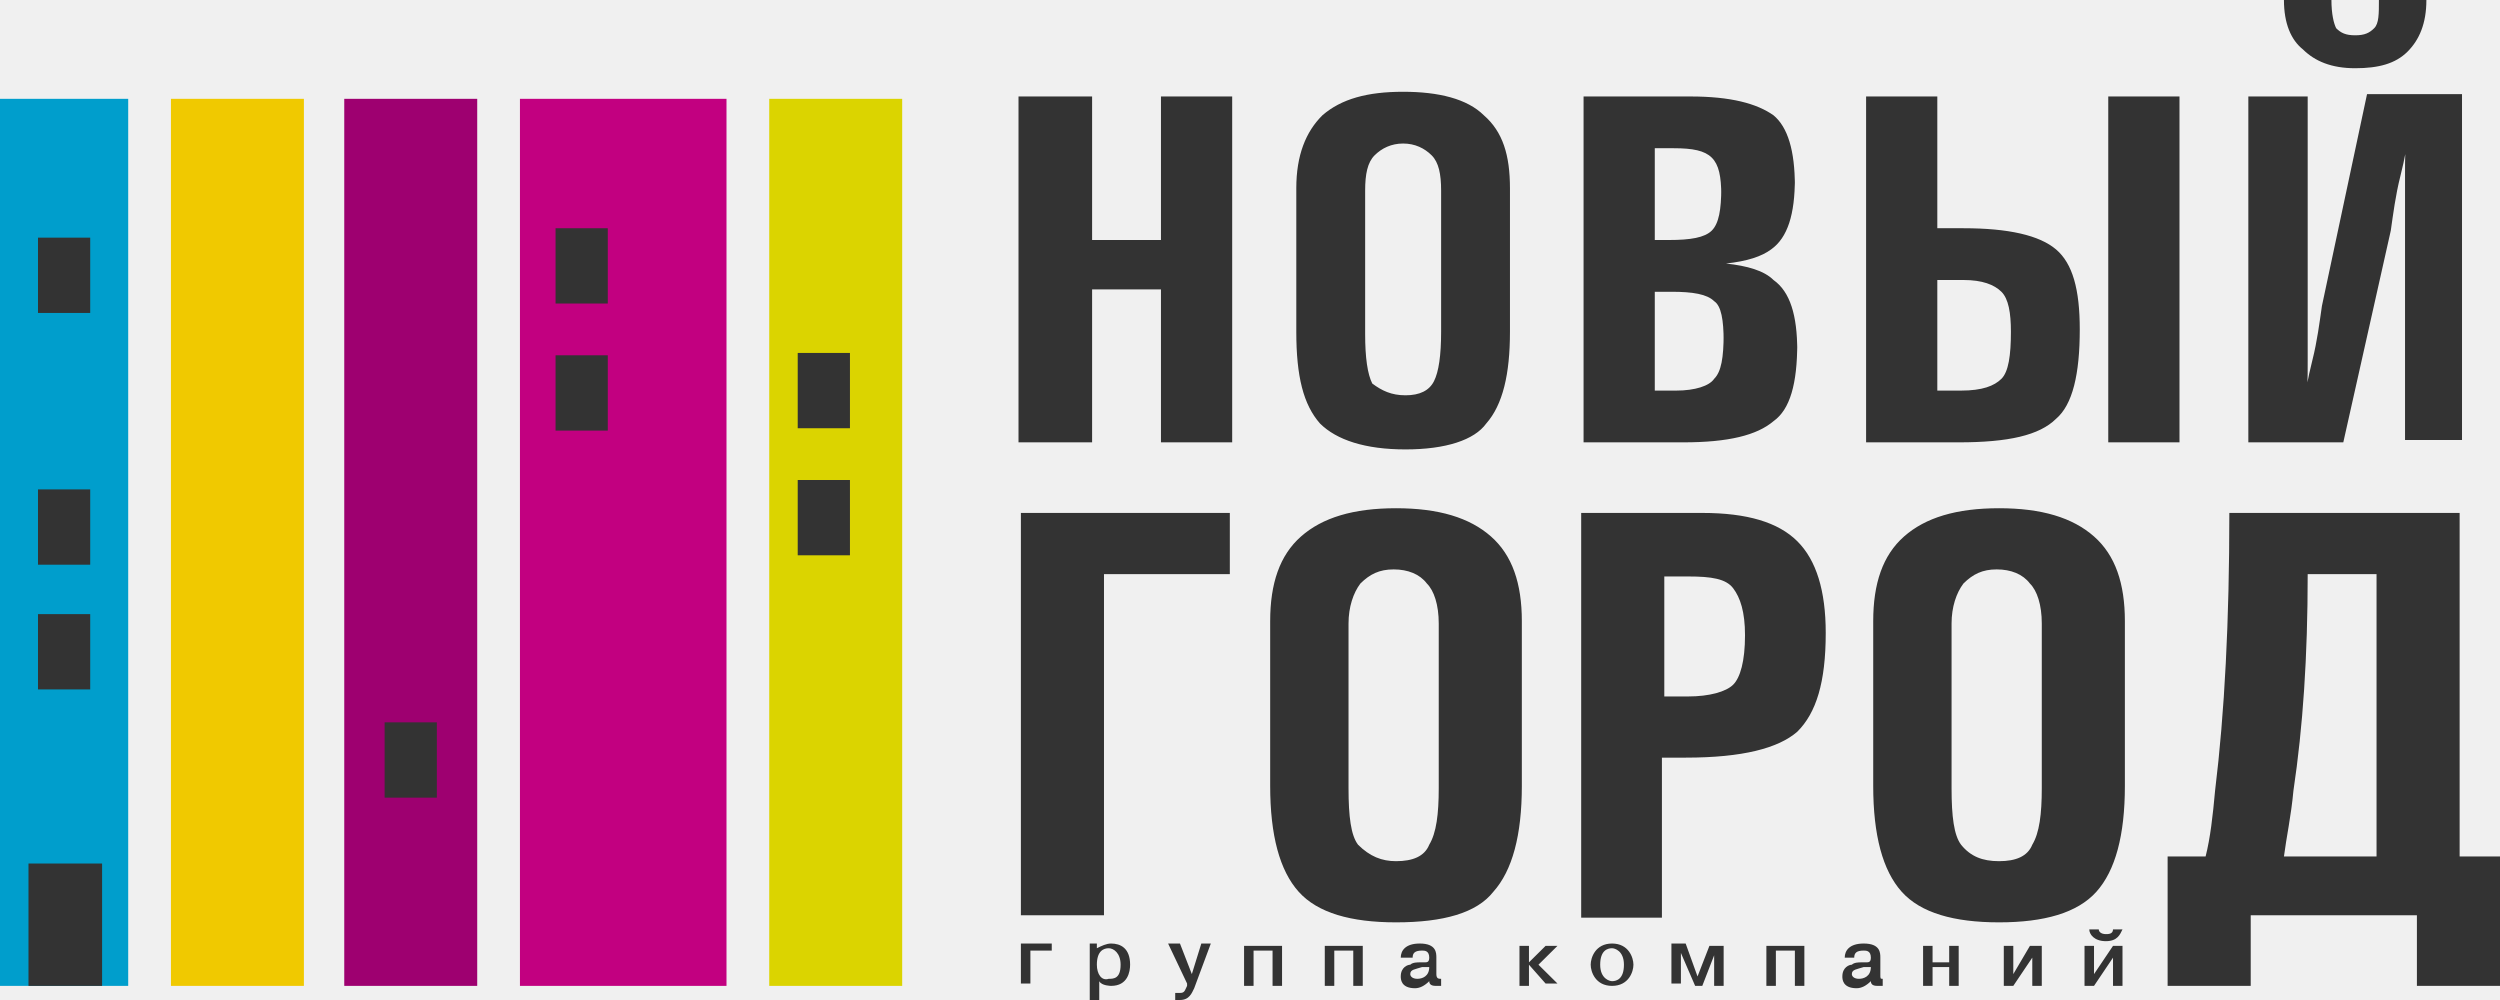
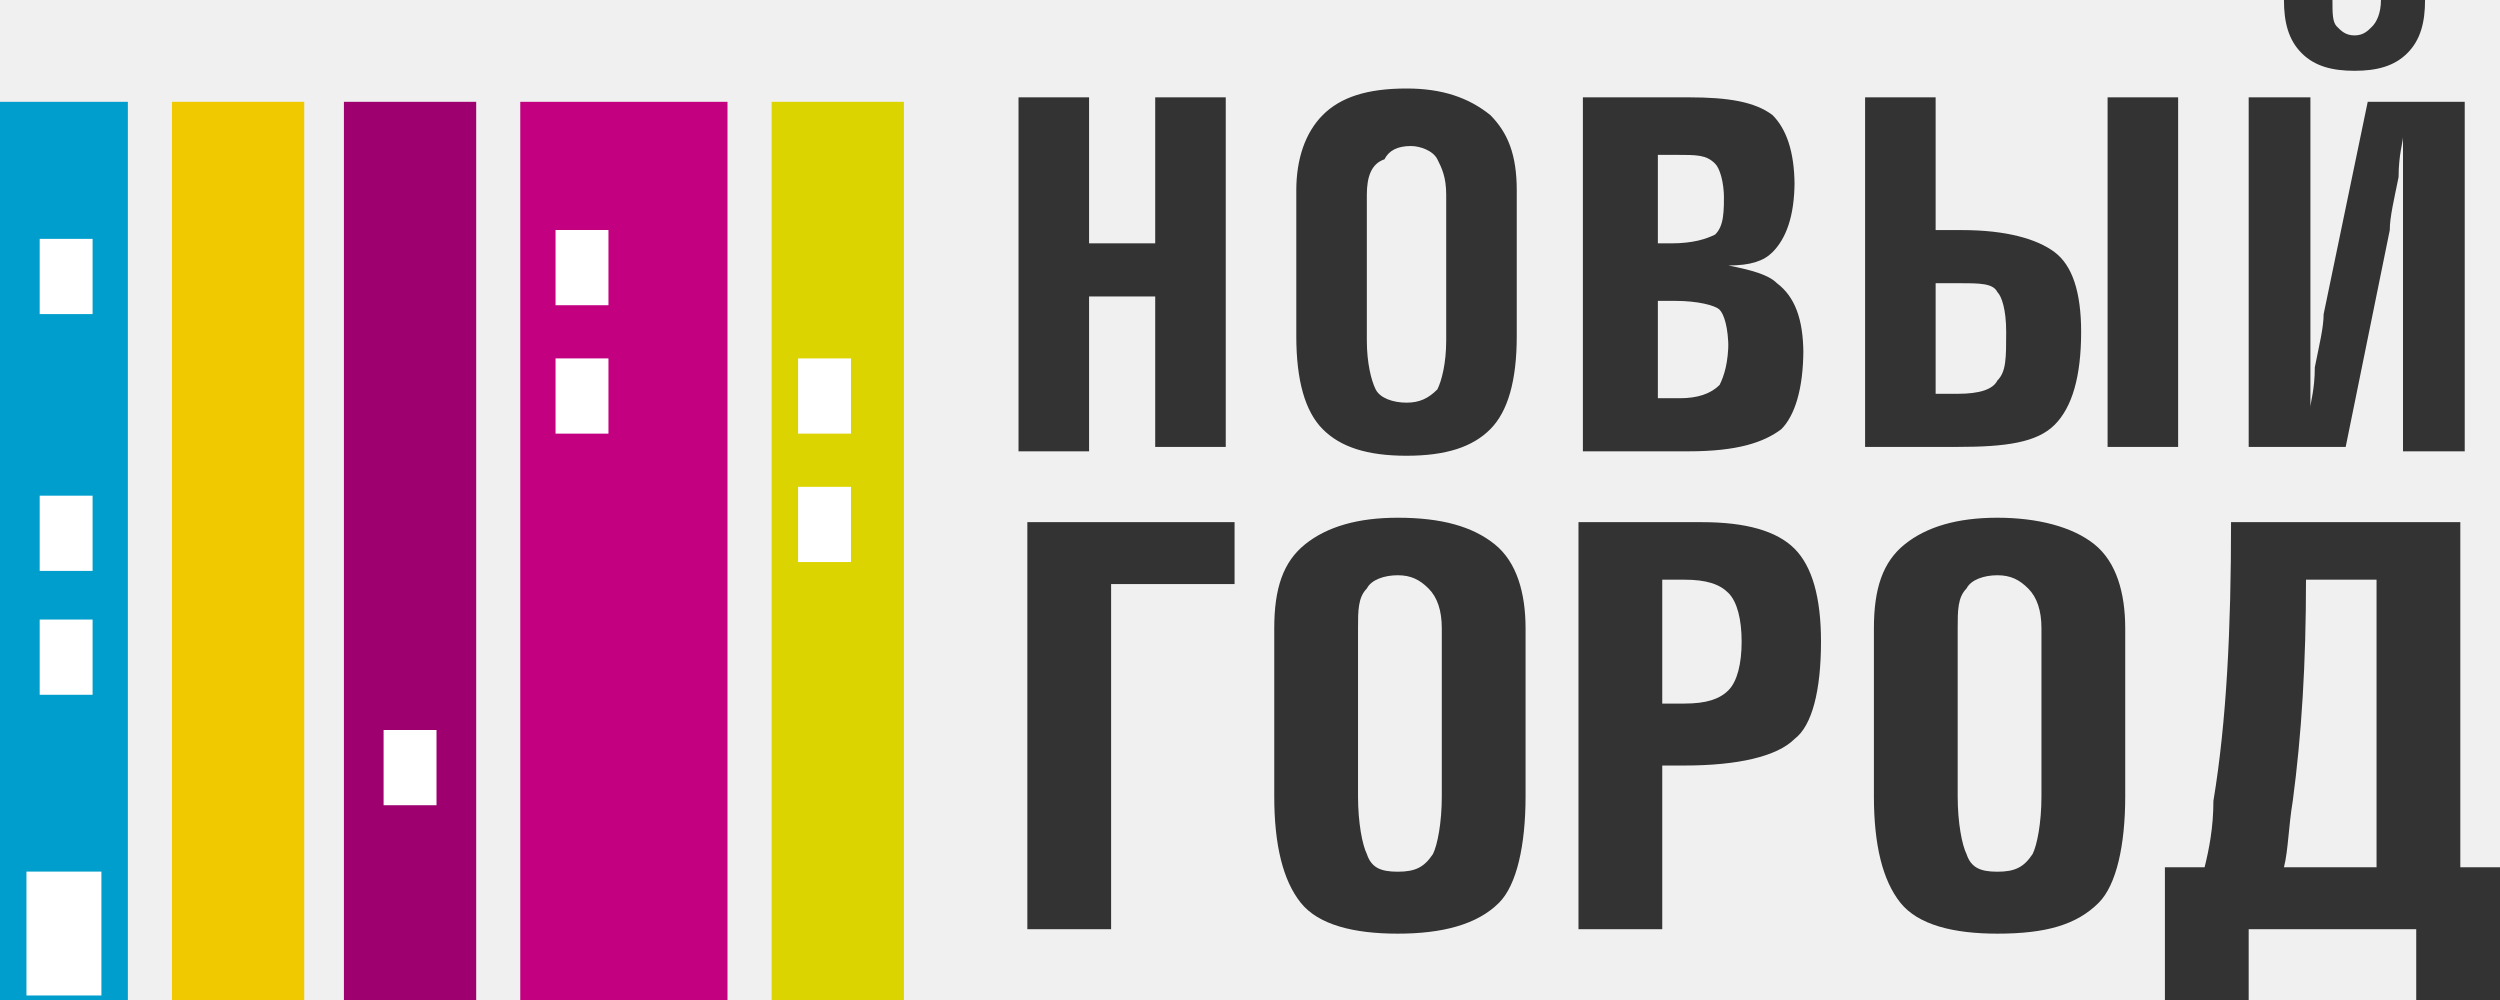
- <svg xmlns="http://www.w3.org/2000/svg" xmlns:xlink="http://www.w3.org/1999/xlink" width="185" height="74" viewBox="0 0 185 74" version="1.1">
-   <g id="Canvas" transform="translate(-79 -66)">
-     <g id="logo">
+ <svg xmlns="http://www.w3.org/2000/svg" xmlns:xlink="http://www.w3.org/1999/xlink" width="110" height="44" viewBox="0 0 110 44" version="1.1">
+   <g id="Canvas" transform="translate(-79 -1276)">
+     <g id="logo-small">
      <g id="Vector">
-         <use xlink:href="#path0_fill" transform="translate(154.546 103.609)" fill="#333" />
+         <use xlink:href="#path0_fill" transform="translate(124.203 1298.78)" fill="#333333" />
      </g>
      <g id="Vector">
-         <use xlink:href="#path1_fill" transform="translate(154.546 134.776)" fill="#333" />
-       </g>
-       <g id="Vector">
-         <use xlink:href="#path2_fill" transform="translate(154.37 66)" fill="#333" />
+         <use xlink:href="#path1_fill" transform="translate(123.815 1276)" fill="#333333" />
      </g>
      <g id="image">
        <g id="Vector">
-           <use xlink:href="#path3_fill" transform="translate(79 73.313)" fill="#009ECC" />
+           <use xlink:href="#path2_fill" transform="translate(79 1280.48)" fill="#009ECC" />
        </g>
        <g id="Vector">
-           <use xlink:href="#path4_fill" transform="translate(91.6496 73.313)" fill="#F0C900" />
+           <use xlink:href="#path3_fill" transform="translate(86.5661 1280.48)" fill="#F0C900" />
        </g>
        <g id="Vector">
-           <use xlink:href="#path4_fill" transform="translate(104.475 73.313)" fill="#9E0070" />
+           <use xlink:href="#path4_fill" transform="translate(94.1323 1280.48)" fill="#9E0070" />
        </g>
        <g id="Vector">
-           <use xlink:href="#path5_fill" transform="translate(117.476 73.313)" fill="#C20080" />
+           <use xlink:href="#path5_fill" transform="translate(101.892 1280.48)" fill="#C20080" />
        </g>
        <g id="Vector">
-           <use xlink:href="#path6_fill" transform="translate(135.923 73.313)" fill="#DBD400" />
+           <use xlink:href="#path3_fill" transform="translate(112.951 1280.48)" fill="#DBD400" />
        </g>
        <g id="Vector">
-           <use xlink:href="#path7_fill" transform="translate(81.811 83.5859)" fill="#333" />
+           <use xlink:href="#path6_fill" transform="translate(80.746 1286.51)" fill="#FFFFFF" />
        </g>
        <g id="Vector">
-           <use xlink:href="#path8_fill" transform="translate(81.811 102.216)" fill="#333" />
+           <use xlink:href="#path7_fill" transform="translate(80.746 1297.81)" fill="#FFFFFF" />
        </g>
        <g id="Vector">
-           <use xlink:href="#path9_fill" transform="translate(81.811 111.445)" fill="#333" />
+           <use xlink:href="#path8_fill" transform="translate(80.746 1303.26)" fill="#FFFFFF" />
        </g>
        <g id="Vector">
-           <use xlink:href="#path10_fill" transform="translate(120.111 82.8894)" fill="#333" />
+           <use xlink:href="#path9_fill" transform="translate(103.444 1286.12)" fill="#FFFFFF" />
        </g>
        <g id="Vector">
-           <use xlink:href="#path11_fill" transform="translate(138.031 92.1176)" fill="#333" />
+           <use xlink:href="#path10_fill" transform="translate(114.115 1291.77)" fill="#FFFFFF" />
        </g>
        <g id="Vector">
-           <use xlink:href="#path12_fill" transform="translate(120.111 92.2918)" fill="#333" />
+           <use xlink:href="#path11_fill" transform="translate(103.444 1291.77)" fill="#FFFFFF" />
        </g>
        <g id="Vector">
-           <use xlink:href="#path13_fill" transform="translate(138.031 101.52)" fill="#333" />
+           <use xlink:href="#path12_fill" transform="translate(114.115 1297.42)" fill="#FFFFFF" />
        </g>
        <g id="Vector">
-           <use xlink:href="#path14_fill" transform="translate(81.1083 129.901)" fill="#333" />
+           <use xlink:href="#path13_fill" transform="translate(80.164 1314.35)" fill="#FFFFFF" />
        </g>
        <g id="Vector">
-           <use xlink:href="#path15_fill" transform="translate(107.462 119.454)" fill="#333" />
+           <use xlink:href="#path14_fill" transform="translate(95.8783 1308.12)" fill="#FFFFFF" />
        </g>
      </g>
    </g>
  </g>
  <defs>
-     <path id="path0_fill" d="M 100.318 4.875L 95.223 4.875C 95.223 10.969 94.872 16.193 94.169 20.894C 93.993 22.809 93.642 24.377 93.466 25.769L 100.318 25.769L 100.318 4.875ZM 89.425 0.348L 106.467 0.348L 106.467 25.769L 109.454 25.769L 109.454 35.346L 103.305 35.346L 103.305 30.122L 91.007 30.122L 91.007 35.346L 84.858 35.346L 84.858 25.769L 87.669 25.769C 88.02 24.377 88.196 22.809 88.371 20.894C 89.074 15.148 89.425 8.358 89.425 0.348ZM 72.384 26.118C 73.614 26.118 74.492 25.769 74.843 24.899C 75.37 24.028 75.546 22.635 75.546 20.72L 75.546 8.532C 75.546 7.139 75.195 6.094 74.668 5.572C 74.141 4.875 73.262 4.527 72.208 4.527C 71.154 4.527 70.451 4.875 69.748 5.572C 69.221 6.268 68.87 7.313 68.87 8.532L 68.87 20.72C 68.87 22.809 69.046 24.202 69.573 24.899C 70.275 25.769 71.154 26.118 72.384 26.118ZM 72.384 30.645C 69.046 30.645 66.586 29.948 65.18 28.381C 63.775 26.814 63.072 24.202 63.072 20.546L 63.072 8.358C 63.072 5.572 63.775 3.482 65.356 2.089C 66.937 0.696 69.221 6.64206e-07 72.384 6.64206e-07C 75.546 6.64206e-07 77.83 0.696 79.411 2.089C 80.992 3.482 81.695 5.572 81.695 8.358L 81.695 20.546C 81.695 24.202 80.992 26.814 79.587 28.381C 78.181 29.948 75.722 30.645 72.384 30.645ZM 47.612 13.929L 49.368 13.929C 50.95 13.929 52.179 13.581 52.707 13.059C 53.234 12.537 53.585 11.318 53.585 9.402C 53.585 7.661 53.234 6.616 52.707 5.92C 52.179 5.224 51.125 5.049 49.368 5.049L 47.612 5.049L 47.612 13.929ZM 41.462 30.122L 41.462 0.348L 44.449 0.348L 50.423 0.348C 53.761 0.348 56.045 1.045 57.45 2.438C 58.856 3.831 59.558 6.094 59.558 9.228C 59.558 12.885 58.856 15.148 57.45 16.541C 56.045 17.76 53.409 18.456 49.193 18.456L 47.436 18.456L 47.436 30.297L 44.449 30.297L 41.462 30.297L 41.462 30.122ZM 27.759 26.118C 28.989 26.118 29.867 25.769 30.218 24.899C 30.745 24.028 30.921 22.635 30.921 20.72L 30.921 8.532C 30.921 7.139 30.57 6.094 30.043 5.572C 29.516 4.875 28.637 4.527 27.583 4.527C 26.529 4.527 25.826 4.875 25.123 5.572C 24.596 6.268 24.245 7.313 24.245 8.532L 24.245 20.72C 24.245 22.809 24.421 24.202 24.948 24.899C 25.826 25.769 26.705 26.118 27.759 26.118ZM 27.759 30.645C 24.421 30.645 21.961 29.948 20.556 28.381C 19.15 26.814 18.447 24.202 18.447 20.546L 18.447 8.358C 18.447 5.572 19.15 3.482 20.731 2.089C 22.312 0.696 24.596 6.64206e-07 27.759 6.64206e-07C 30.921 6.64206e-07 33.205 0.696 34.786 2.089C 36.367 3.482 37.07 5.572 37.07 8.358L 37.07 20.546C 37.07 24.202 36.367 26.814 34.962 28.381C 33.732 29.948 31.273 30.645 27.759 30.645ZM 6.149 30.122L 3.162 30.122L 0 30.122L 0 0.348L 15.461 0.348L 15.461 2.612L 15.461 4.875L 6.149 4.875L 6.149 30.122Z" />
-     <path id="path1_fill" d="M 79.06 0C 79.06 0.348 79.411 0.871 80.29 0.871C 81.168 0.871 81.344 0.348 81.519 0L 80.817 0C 80.817 0.348 80.465 0.348 80.29 0.348C 79.938 0.348 79.763 0.174 79.763 0L 79.06 0ZM 79.411 3.308L 79.411 1.219L 78.709 1.219L 78.709 4.179L 79.411 4.179L 80.817 2.089L 80.817 4.179L 81.519 4.179L 81.519 1.219L 80.817 1.219L 79.411 3.308ZM 73.438 3.308L 73.438 1.219L 72.735 1.219L 72.735 4.179L 73.438 4.179L 74.843 2.089L 74.843 4.179L 75.546 4.179L 75.546 1.219L 74.668 1.219L 73.438 3.308ZM 67.464 2.786L 68.694 2.786L 68.694 4.179L 69.397 4.179L 69.397 1.219L 68.694 1.219L 68.694 2.438L 67.464 2.438L 67.464 1.219L 66.762 1.219L 66.762 4.179L 67.464 4.179L 67.464 2.786ZM 62.897 2.786C 62.897 3.482 62.369 3.656 62.018 3.656C 61.667 3.656 61.491 3.482 61.491 3.308C 61.491 2.96 61.842 2.96 62.369 2.786C 62.721 2.786 62.897 2.786 62.897 2.786ZM 61.667 2.089C 61.667 1.741 61.842 1.567 62.369 1.567C 62.545 1.567 62.897 1.567 62.897 2.089C 62.897 2.438 62.721 2.438 62.545 2.438C 62.369 2.438 62.369 2.438 62.194 2.438C 62.018 2.438 61.667 2.438 61.491 2.612C 61.315 2.612 60.788 2.786 60.788 3.482C 60.788 3.656 60.788 4.353 61.842 4.353C 62.194 4.353 62.545 4.179 62.897 3.831C 62.897 4.179 63.248 4.179 63.423 4.179C 63.423 4.179 63.599 4.179 63.775 4.179L 63.775 3.656C 63.599 3.656 63.599 3.656 63.599 3.308L 63.599 2.089C 63.599 1.741 63.599 1.045 62.369 1.045C 61.315 1.045 60.964 1.567 60.964 2.089L 61.667 2.089ZM 55.869 1.567L 57.275 1.567L 57.275 4.179L 57.977 4.179L 57.977 1.219L 55.166 1.219L 55.166 4.179L 55.869 4.179L 55.869 1.567ZM 49.895 4.179L 50.423 4.179L 51.301 1.915L 51.301 2.089L 51.301 4.179L 52.004 4.179L 52.004 1.219L 50.95 1.219L 50.071 3.482L 49.193 1.045L 48.139 1.045L 48.139 4.005L 48.841 4.005L 48.841 1.915L 48.841 1.741L 49.895 4.179ZM 42.868 2.612C 42.868 1.567 43.395 1.393 43.746 1.393C 43.922 1.393 44.625 1.567 44.625 2.612C 44.625 3.656 44.098 3.831 43.746 3.831C 43.571 3.831 42.868 3.656 42.868 2.612ZM 42.165 2.612C 42.165 3.134 42.517 4.179 43.746 4.179C 44.976 4.179 45.328 3.134 45.328 2.612C 45.328 2.089 44.976 1.045 43.746 1.045C 42.517 1.045 42.165 2.089 42.165 2.612ZM 37.597 2.438L 37.597 1.219L 36.895 1.219L 36.895 4.179L 37.597 4.179L 37.597 2.612L 38.827 4.005L 39.706 4.005L 38.3 2.612L 39.706 1.219L 38.827 1.219L 37.597 2.438ZM 30.218 2.786C 30.218 3.482 29.691 3.656 29.34 3.656C 28.989 3.656 28.813 3.482 28.813 3.308C 28.813 2.96 29.164 2.96 29.691 2.786C 30.043 2.786 30.218 2.786 30.218 2.786ZM 28.989 2.089C 28.989 1.741 29.164 1.567 29.691 1.567C 29.867 1.567 30.218 1.567 30.218 2.089C 30.218 2.438 30.043 2.438 29.867 2.438C 29.691 2.438 29.691 2.438 29.516 2.438C 29.34 2.438 28.989 2.438 28.813 2.612C 28.637 2.612 28.11 2.786 28.11 3.482C 28.11 3.656 28.11 4.353 29.164 4.353C 29.516 4.353 29.867 4.179 30.218 3.831C 30.218 4.179 30.57 4.179 30.745 4.179C 30.745 4.179 30.921 4.179 31.097 4.179L 31.097 3.656C 30.921 3.656 30.745 3.656 30.745 3.308L 30.745 2.089C 30.745 1.741 30.745 1.045 29.516 1.045C 28.462 1.045 28.11 1.567 28.11 2.089L 28.989 2.089ZM 23.191 1.567L 24.596 1.567L 24.596 4.179L 25.299 4.179L 25.299 1.219L 22.488 1.219L 22.488 4.179L 23.191 4.179L 23.191 1.567ZM 17.218 1.567L 18.623 1.567L 18.623 4.179L 19.326 4.179L 19.326 1.219L 16.515 1.219L 16.515 4.179L 17.218 4.179L 17.218 1.567ZM 11.244 5.224C 11.42 5.224 11.595 5.224 11.771 5.224C 12.474 5.224 12.65 4.701 12.825 4.353L 14.055 1.045L 13.352 1.045L 12.65 3.308L 11.771 1.045L 10.893 1.045L 12.298 4.005L 12.298 4.179C 12.123 4.527 12.123 4.701 11.771 4.701C 11.595 4.701 11.595 4.701 11.42 4.701L 11.42 5.224L 11.244 5.224ZM 5.622 2.612C 5.622 1.567 6.149 1.393 6.5 1.393C 6.852 1.393 7.379 1.741 7.379 2.612C 7.379 3.656 6.852 3.656 6.5 3.656C 5.973 3.831 5.622 3.308 5.622 2.612ZM 5.095 1.045L 5.095 5.224L 5.798 5.224L 5.798 3.831C 5.973 4.179 6.676 4.179 6.676 4.179C 7.906 4.179 8.082 3.134 8.082 2.612C 8.082 1.393 7.379 1.045 6.676 1.045C 6.325 1.045 5.973 1.219 5.622 1.393L 5.622 1.045L 5.095 1.045ZM 0.703 1.567L 2.284 1.567L 2.284 1.045L 0 1.045L 0 4.005L 0.703 4.005L 0.703 1.567Z" />
-     <path id="path2_fill" d="M 98.913 5.049C 97.156 5.049 95.926 4.527 95.047 3.656C 94.169 2.96 93.642 1.741 93.642 0L 97.156 0C 97.156 1.045 97.331 1.741 97.507 2.089C 97.859 2.438 98.21 2.612 98.913 2.612C 99.615 2.612 99.967 2.438 100.318 2.089C 100.67 1.741 100.67 1.045 100.67 0L 104.183 0C 104.183 1.741 103.656 2.96 102.778 3.831C 101.899 4.701 100.67 5.049 98.913 5.049ZM 98.034 32.734L 94.52 32.734L 91.007 32.734L 91.007 7.139L 93.291 7.139L 95.399 7.139L 95.399 22.635C 95.399 23.854 95.399 25.247 95.399 26.64C 95.399 28.207 95.399 29.078 95.223 29.426C 95.223 29.078 95.399 28.033 95.75 26.64C 96.102 25.247 96.277 23.854 96.453 22.635L 99.791 6.965L 103.305 6.965L 106.819 6.965L 106.819 32.56L 104.71 32.56L 102.602 32.56L 102.602 17.238C 102.602 16.019 102.602 14.626 102.602 13.059C 102.602 11.492 102.602 10.621 102.778 10.273C 102.778 10.621 102.602 11.666 102.251 13.059C 101.899 14.452 101.724 15.845 101.548 17.064L 98.034 32.734ZM 80.641 32.734L 80.641 7.139L 83.276 7.139L 85.912 7.139L 85.912 32.734L 83.276 32.734L 80.641 32.734ZM 67.991 20.72L 67.991 28.904L 69.748 28.904C 71.329 28.904 72.208 28.555 72.735 28.033C 73.262 27.511 73.438 26.292 73.438 24.551C 73.438 23.158 73.262 22.113 72.735 21.591C 72.208 21.068 71.329 20.72 69.924 20.72L 67.991 20.72ZM 62.721 32.734L 62.721 7.139L 65.356 7.139L 67.991 7.139L 67.991 16.889L 69.924 16.889C 73.262 16.889 75.546 17.412 76.776 18.456C 78.006 19.501 78.533 21.416 78.533 24.377C 78.533 27.685 78.006 29.948 76.776 30.993C 75.546 32.212 73.262 32.734 69.573 32.734L 65.356 32.734L 62.721 32.734ZM 47.084 21.591L 47.084 28.904L 48.666 28.904C 50.071 28.904 51.125 28.555 51.477 28.033C 52.004 27.511 52.179 26.466 52.179 24.725L 52.179 25.247C 52.179 23.68 52.004 22.635 51.477 22.287C 50.95 21.765 49.895 21.591 48.314 21.591L 47.084 21.591ZM 47.084 10.969L 47.084 17.76L 48.139 17.76C 49.72 17.76 50.774 17.586 51.301 17.064C 51.828 16.541 52.004 15.496 52.004 13.929L 52.004 14.452C 52.004 13.059 51.828 12.188 51.301 11.666C 50.774 11.143 49.895 10.969 48.49 10.969L 47.084 10.969ZM 41.814 32.734L 41.814 7.139L 44.449 7.139L 49.72 7.139C 52.706 7.139 54.639 7.661 55.869 8.532C 56.923 9.402 57.45 11.143 57.45 13.755L 57.45 13.233C 57.45 15.845 56.923 17.586 55.693 18.456C 54.99 18.979 53.936 19.327 52.355 19.501C 53.936 19.675 55.166 20.023 55.869 20.72C 57.099 21.591 57.626 23.332 57.626 25.944L 57.626 25.421C 57.626 28.381 57.099 30.297 55.869 31.167C 54.639 32.212 52.531 32.734 49.193 32.734L 44.449 32.734L 41.814 32.734ZM 28.637 29.252C 29.691 29.252 30.394 28.904 30.745 28.207C 31.097 27.511 31.273 26.292 31.273 24.551L 31.273 14.104C 31.273 12.885 31.097 12.014 30.57 11.492C 30.043 10.969 29.34 10.621 28.462 10.621C 27.583 10.621 26.88 10.969 26.353 11.492C 25.826 12.014 25.651 12.885 25.651 14.104L 25.651 24.725C 25.651 26.466 25.826 27.685 26.178 28.381C 26.88 28.904 27.583 29.252 28.637 29.252ZM 28.637 33.257C 25.651 33.257 23.542 32.56 22.312 31.341C 21.083 29.948 20.556 27.859 20.556 24.551L 20.556 13.929C 20.556 11.492 21.258 9.751 22.488 8.532C 23.894 7.313 25.826 6.791 28.462 6.791C 31.097 6.791 33.205 7.313 34.435 8.532C 35.84 9.751 36.367 11.492 36.367 13.929L 36.367 24.551C 36.367 27.685 35.84 29.948 34.611 31.341C 33.732 32.56 31.624 33.257 28.637 33.257ZM 2.68079e-06 32.734L 2.68079e-06 7.139L 2.635 7.139L 5.446 7.139L 5.446 17.76L 10.541 17.76L 10.541 7.139L 13.177 7.139L 15.812 7.139L 15.812 32.734L 13.177 32.734L 10.541 32.734L 10.541 21.416L 5.446 21.416L 5.446 32.734L 2.811 32.734L 2.68079e-06 32.734Z" />
-     <path id="path3_fill" d="M 9.487 0L 0 0L 0 65.642L 9.487 65.642L 9.487 0Z" />
-     <path id="path4_fill" d="M 9.839 0L 0 0L 0 65.642L 9.839 65.642L 9.839 0Z" />
-     <path id="path5_fill" d="M 15.285 0L 0 0L 0 65.642L 15.285 65.642L 15.285 0Z" />
-     <path id="path6_fill" d="M 9.839 0L 2.68079e-06 0L 2.68079e-06 65.642L 9.839 65.642L 9.839 0Z" />
-     <path id="path7_fill" d="M 3.865 0L 0 0L 0 5.572L 3.865 5.572L 3.865 0Z" />
-     <path id="path8_fill" d="M 3.865 0L 0 0L 0 5.572L 3.865 5.572L 3.865 0Z" />
-     <path id="path9_fill" d="M 3.865 0L 0 0L 0 5.572L 3.865 5.572L 3.865 0Z" />
-     <path id="path10_fill" d="M 3.865 0L 0 0L 0 5.572L 3.865 5.572L 3.865 0Z" />
-     <path id="path11_fill" d="M 3.865 0L -2.68079e-06 0L -2.68079e-06 5.572L 3.865 5.572L 3.865 0Z" />
-     <path id="path12_fill" d="M 3.865 0L 0 0L 0 5.572L 3.865 5.572L 3.865 0Z" />
-     <path id="path13_fill" d="M 3.865 0L -2.68079e-06 0L -2.68079e-06 5.572L 3.865 5.572L 3.865 0Z" />
-     <path id="path14_fill" d="M 5.446 0L 0 0L 0 9.054L 5.446 9.054L 5.446 0Z" />
-     <path id="path15_fill" d="M 3.865 0L 0 0L 0 5.572L 3.865 5.572L 3.865 0Z" />
+     <path id="path0_fill" d="M 59.365 2.726L 56.261 2.726C 56.261 6.425 56.067 9.54 55.679 12.46C 55.485 13.628 55.485 14.602 55.291 15.38L 59.365 15.38L 59.365 2.726ZM 52.963 0.195L 63.051 0.195L 63.051 15.38L 64.797 15.38L 64.797 21.221L 61.111 21.221L 61.111 18.106L 53.739 18.106L 53.739 21.221L 50.053 21.221L 50.053 15.38L 51.799 15.38C 51.993 14.602 52.187 13.628 52.187 12.46C 52.769 8.956 52.963 4.867 52.963 0.195ZM 42.681 15.575C 43.457 15.575 43.845 15.38 44.233 14.796C 44.427 14.407 44.621 13.434 44.621 12.265L 44.621 4.867C 44.621 4.088 44.427 3.504 44.039 3.115C 43.651 2.726 43.263 2.531 42.681 2.531C 42.099 2.531 41.517 2.726 41.323 3.115C 40.935 3.504 40.935 4.088 40.935 4.867L 40.935 12.265C 40.935 13.434 41.129 14.407 41.323 14.796C 41.517 15.38 41.905 15.575 42.681 15.575ZM 42.681 18.301C 40.741 18.301 39.189 17.912 38.413 16.938C 37.637 15.965 37.249 14.407 37.249 12.265L 37.249 4.867C 37.249 3.115 37.637 1.947 38.607 1.168C 39.577 0.389 40.935 -3.71341e-07 42.681 -3.71341e-07C 44.427 -3.71341e-07 45.979 0.389 46.949 1.168C 47.919 1.947 48.307 3.31 48.307 4.867L 48.307 12.265C 48.307 14.407 47.919 16.159 47.143 16.938C 46.173 17.912 44.815 18.301 42.681 18.301ZM 27.936 8.177L 28.907 8.177C 29.877 8.177 30.459 7.982 30.847 7.593C 31.235 7.204 31.429 6.425 31.429 5.451C 31.429 4.478 31.235 3.699 30.847 3.31C 30.459 2.92 29.877 2.726 28.907 2.726L 27.936 2.726L 27.936 8.177ZM 24.25 18.106L 24.25 0.195L 25.997 0.195L 29.683 0.195C 31.623 0.195 32.981 0.584 33.757 1.363C 34.533 2.142 34.921 3.504 34.921 5.451C 34.921 7.593 34.533 9.15 33.757 9.734C 32.981 10.513 31.235 10.903 28.907 10.903L 27.936 10.903L 27.936 18.106L 26.191 18.106L 24.25 18.106ZM 16.296 15.575C 17.072 15.575 17.46 15.38 17.848 14.796C 18.042 14.407 18.236 13.434 18.236 12.265L 18.236 4.867C 18.236 4.088 18.042 3.504 17.654 3.115C 17.266 2.726 16.878 2.531 16.296 2.531C 15.714 2.531 15.132 2.726 14.938 3.115C 14.55 3.504 14.55 4.088 14.55 4.867L 14.55 12.265C 14.55 13.434 14.744 14.407 14.938 14.796C 15.132 15.38 15.52 15.575 16.296 15.575ZM 16.296 18.301C 14.356 18.301 12.804 17.912 12.028 16.938C 11.252 15.965 10.864 14.407 10.864 12.265L 10.864 4.867C 10.864 3.115 11.252 1.947 12.222 1.168C 13.192 0.389 14.55 -3.71341e-07 16.296 -3.71341e-07C 18.236 -3.71341e-07 19.594 0.389 20.564 1.168C 21.534 1.947 21.922 3.31 21.922 4.867L 21.922 12.265C 21.922 14.407 21.534 16.159 20.758 16.938C 19.788 17.912 18.236 18.301 16.296 18.301ZM 3.492 18.106L 1.746 18.106L -1.48013e-06 18.106L -1.48013e-06 0.195L 9.118 0.195L 9.118 1.558L 9.118 2.92L 3.686 2.92L 3.686 18.106L 3.492 18.106Z" />
+     <path id="path1_fill" d="M 58.783 3.115C 57.813 3.115 57.037 2.92 56.455 2.336C 55.873 1.752 55.679 0.973 55.679 4.32298e-16L 57.813 4.32298e-16C 57.813 0.584 57.813 0.973 58.007 1.168C 58.201 1.363 58.395 1.558 58.783 1.558C 59.171 1.558 59.365 1.363 59.559 1.168C 59.753 0.973 59.947 0.584 59.947 0L 61.887 0C 61.887 0.973 61.693 1.752 61.111 2.336C 60.529 2.92 59.753 3.115 58.783 3.115ZM 58.395 19.664L 56.261 19.664L 54.127 19.664L 54.127 4.283L 55.485 4.283L 56.843 4.283L 56.843 13.628C 56.843 14.407 56.843 15.186 56.843 16.159C 56.843 17.133 56.843 17.717 56.843 17.912C 56.843 17.717 57.037 17.133 57.037 16.159C 57.231 15.186 57.425 14.407 57.425 13.823L 59.365 4.478L 61.499 4.478L 63.633 4.478L 63.633 19.858L 62.275 19.858L 60.917 19.858L 60.917 10.319C 60.917 9.54 60.917 8.761 60.917 7.788C 60.917 6.814 60.917 6.23 60.917 6.035C 60.917 6.23 60.723 6.814 60.723 7.788C 60.529 8.761 60.335 9.54 60.335 10.124L 58.395 19.664ZM 47.919 19.664L 47.919 4.283L 49.471 4.283L 51.023 4.283L 51.023 19.664L 49.471 19.664L 47.919 19.664ZM 40.353 12.46L 40.353 17.327L 41.323 17.327C 42.293 17.327 42.875 17.133 43.069 16.743C 43.457 16.354 43.457 15.77 43.457 14.602C 43.457 13.628 43.263 13.044 43.069 12.85C 42.875 12.46 42.293 12.46 41.323 12.46L 40.353 12.46ZM 37.249 19.664L 37.249 4.283L 38.801 4.283L 40.353 4.283L 40.353 10.124L 41.517 10.124C 43.457 10.124 44.815 10.513 45.591 11.097C 46.367 11.681 46.755 12.85 46.755 14.602C 46.755 16.549 46.367 17.912 45.591 18.69C 44.815 19.469 43.457 19.664 41.323 19.664L 38.801 19.664L 37.249 19.664ZM 28.131 13.044L 28.131 17.522L 29.101 17.522C 29.877 17.522 30.459 17.327 30.847 16.938C 31.041 16.549 31.235 15.965 31.235 14.991L 31.235 15.38C 31.235 14.407 31.041 13.823 30.847 13.628C 30.653 13.434 29.877 13.239 28.907 13.239L 28.131 13.239L 28.131 13.044ZM 28.131 6.619L 28.131 10.708L 28.712 10.708C 29.683 10.708 30.265 10.513 30.653 10.319C 31.041 9.929 31.041 9.345 31.041 8.372L 31.041 8.761C 31.041 7.982 30.847 7.398 30.653 7.204C 30.265 6.814 29.877 6.814 28.907 6.814L 28.131 6.814L 28.131 6.619ZM 24.832 19.664L 24.832 4.283L 26.384 4.283L 29.488 4.283C 31.235 4.283 32.399 4.478 33.175 5.062C 33.757 5.646 34.145 6.619 34.145 8.177L 34.145 7.982C 34.145 9.54 33.757 10.513 33.175 11.097C 32.787 11.487 32.205 11.681 31.235 11.681C 32.205 11.876 32.981 12.071 33.369 12.46C 34.145 13.044 34.533 14.018 34.533 15.575L 34.533 15.38C 34.533 17.133 34.145 18.301 33.563 18.885C 32.787 19.469 31.623 19.858 29.488 19.858L 26.578 19.858L 24.832 19.858L 24.832 19.664ZM 17.072 17.717C 17.654 17.717 18.042 17.522 18.43 17.133C 18.624 16.743 18.818 15.965 18.818 14.991L 18.818 8.566C 18.818 7.788 18.624 7.398 18.43 7.009C 18.236 6.619 17.654 6.425 17.266 6.425C 16.684 6.425 16.296 6.619 16.102 7.009C 15.52 7.204 15.326 7.788 15.326 8.566L 15.326 14.991C 15.326 15.965 15.52 16.743 15.714 17.133C 15.908 17.522 16.49 17.717 17.072 17.717ZM 17.072 20.053C 15.326 20.053 14.162 19.664 13.386 18.885C 12.61 18.106 12.222 16.743 12.222 14.796L 12.222 8.372C 12.222 7.009 12.61 5.841 13.386 5.062C 14.162 4.283 15.326 3.894 17.072 3.894C 18.624 3.894 19.788 4.283 20.758 5.062C 21.534 5.841 21.922 6.814 21.922 8.372L 21.922 14.796C 21.922 16.743 21.534 18.106 20.758 18.885C 19.982 19.664 18.818 20.053 17.072 20.053ZM 7.40065e-07 19.664L 7.40065e-07 4.283L 1.552 4.283L 3.104 4.283L 3.104 10.708L 6.014 10.708L 6.014 4.283L 7.566 4.283L 9.118 4.283L 9.118 19.664L 7.566 19.664L 6.014 19.664L 6.014 13.044L 3.104 13.044L 3.104 19.858L 1.552 19.858L 7.40065e-07 19.858L 7.40065e-07 19.664Z" />
+     <path id="path2_fill" d="M 5.626 0L 0 0L 0 39.522L 5.626 39.522L 5.626 0Z" />
+     <path id="path3_fill" d="M 5.82 0L 0 0L 0 39.522L 5.82 39.522L 5.82 0Z" />
+     <path id="path4_fill" d="M 5.82 0L 0 0L 0 39.522L 5.82 39.522L 5.82 0Z" />
+     <path id="path5_fill" d="M 9.118 0L 0 0L 0 39.522L 9.118 39.522L 9.118 0Z" />
+     <path id="path6_fill" d="M 2.328 0L 0 0L 0 3.31L 2.328 3.31L 2.328 0Z" />
+     <path id="path7_fill" d="M 2.328 0L 0 0L 0 3.31L 2.328 3.31L 2.328 0Z" />
+     <path id="path8_fill" d="M 2.328 0L 0 0L 0 3.31L 2.328 3.31L 2.328 0Z" />
+     <path id="path9_fill" d="M 2.328 0L 0 0L 0 3.31L 2.328 3.31L 2.328 0Z" />
+     <path id="path10_fill" d="M 2.328 0L 0 0L 0 3.31L 2.328 3.31L 2.328 0Z" />
+     <path id="path11_fill" d="M 2.328 0L 0 0L 0 3.31L 2.328 3.31L 2.328 0Z" />
+     <path id="path12_fill" d="M 2.328 0L 0 0L 0 3.31L 2.328 3.31L 2.328 0Z" />
+     <path id="path13_fill" d="M 3.298 0L 0 0L 0 5.451L 3.298 5.451L 3.298 0Z" />
+     <path id="path14_fill" d="M 2.328 0L 0 0L 0 3.31L 2.328 3.31L 2.328 0Z" />
  </defs>
</svg>
